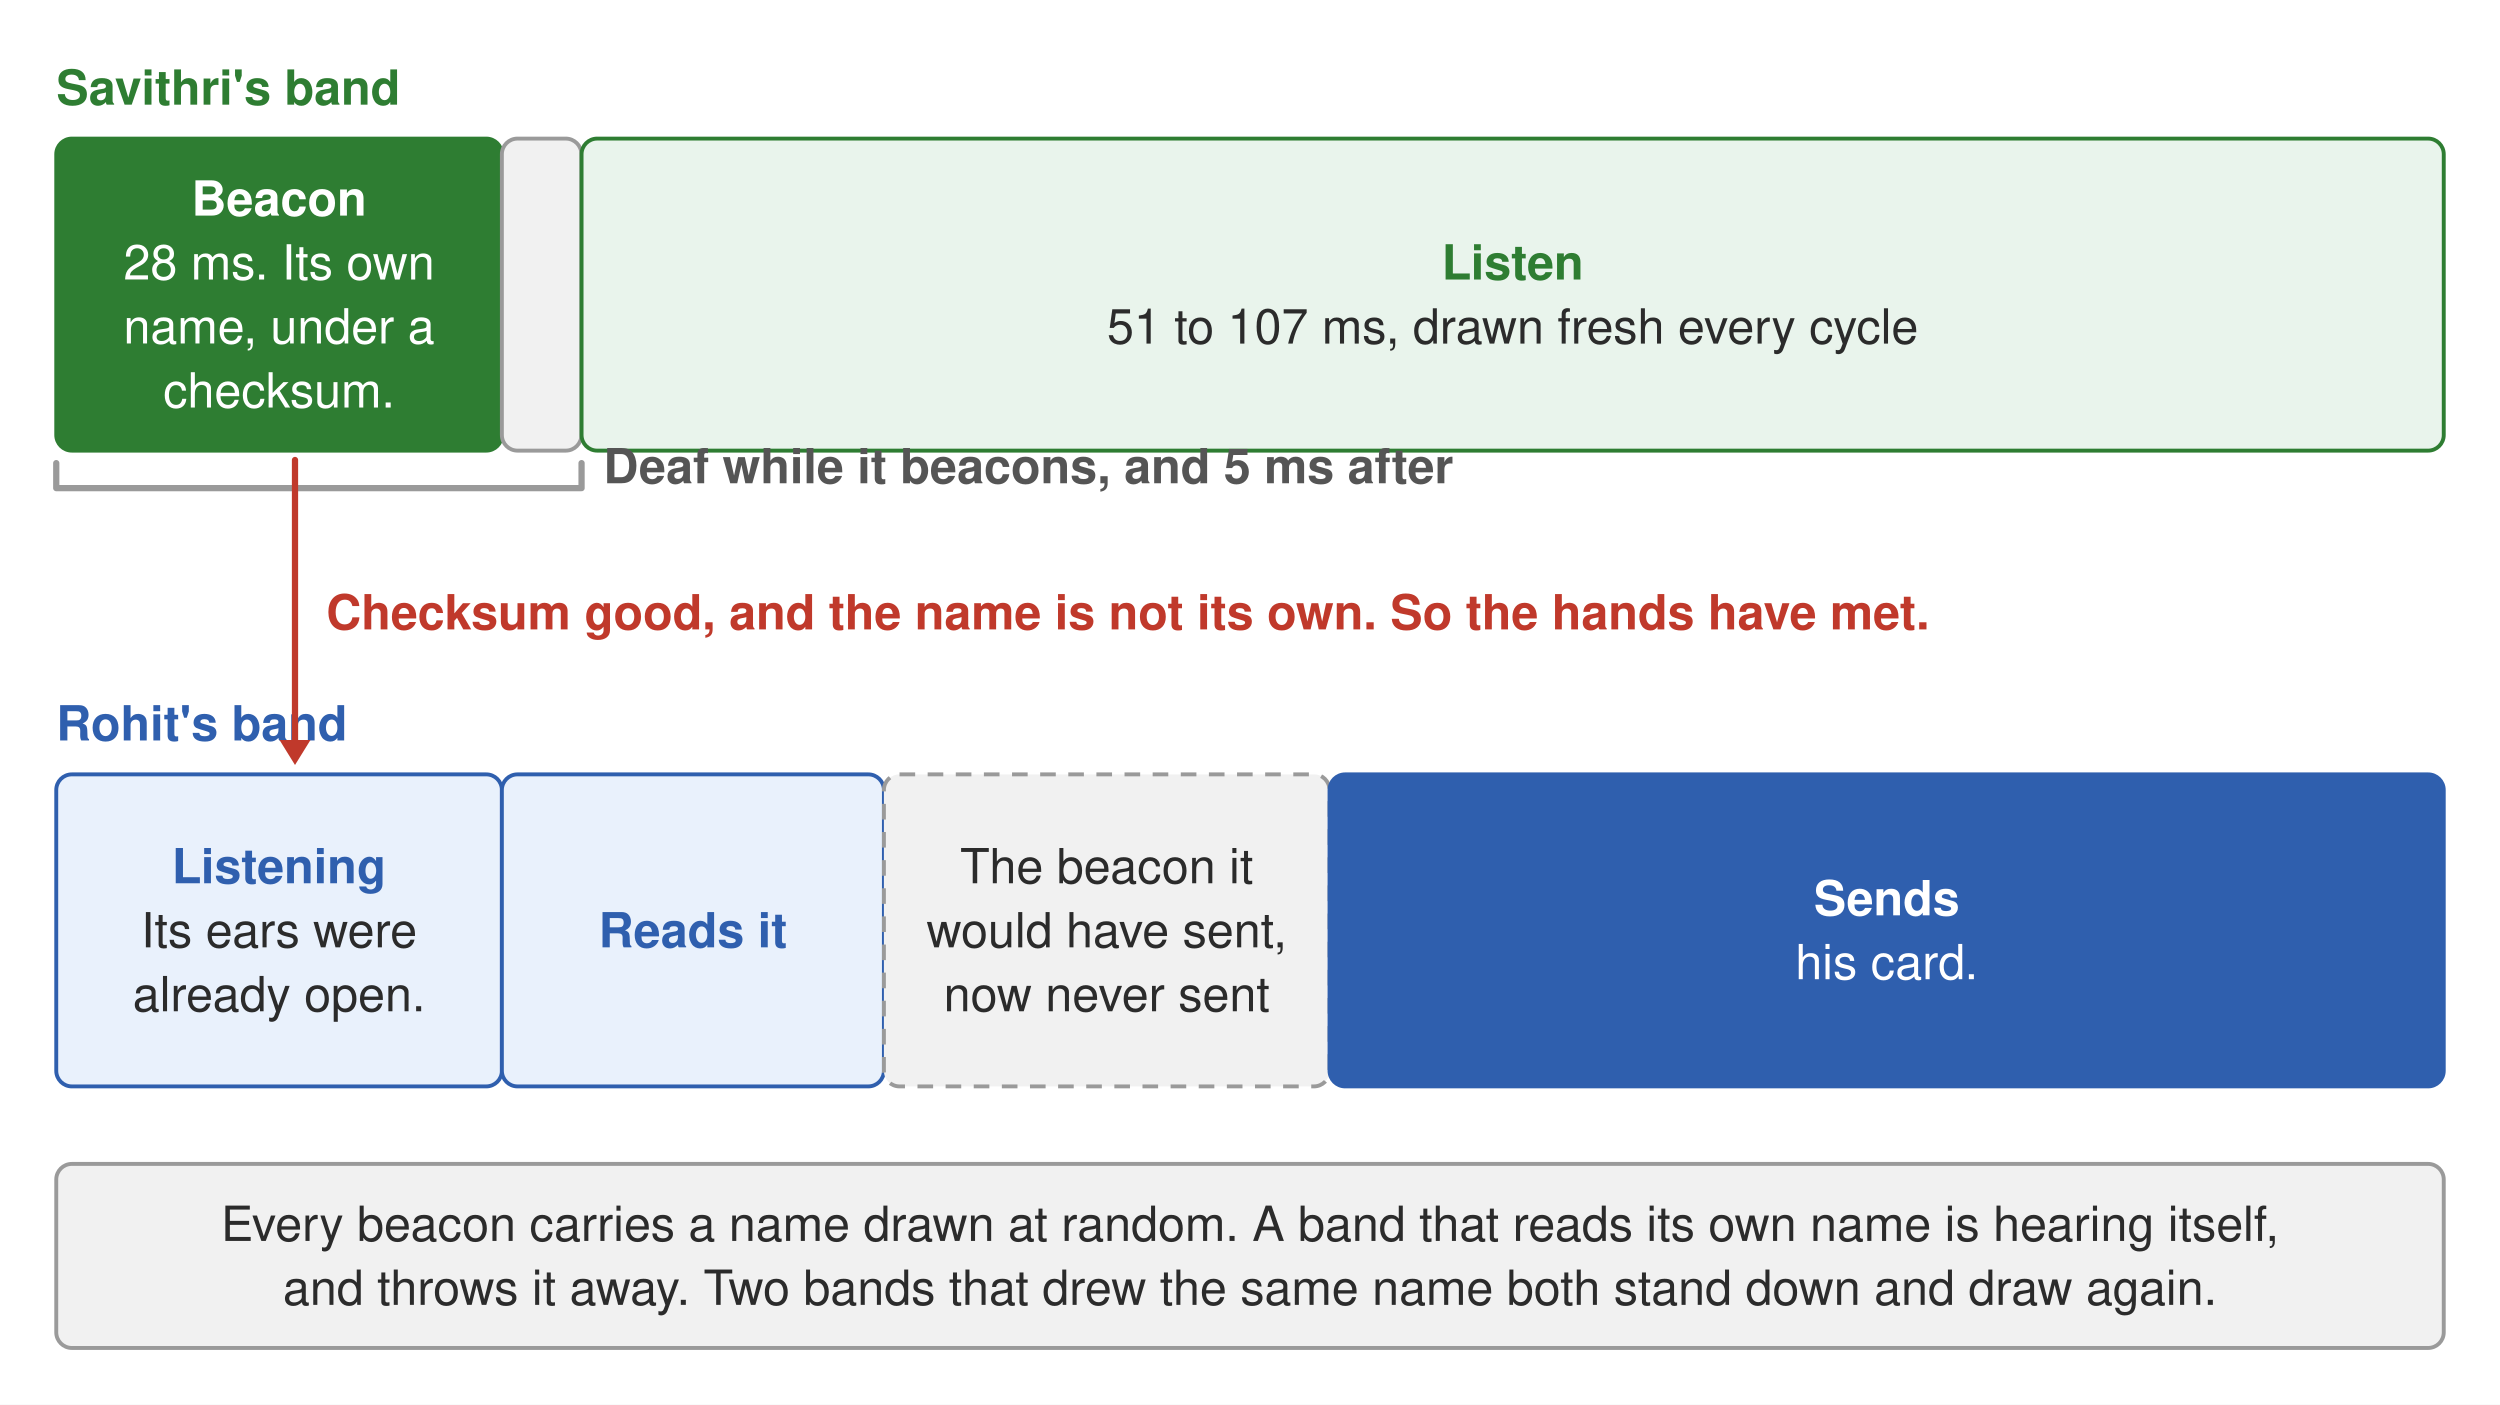
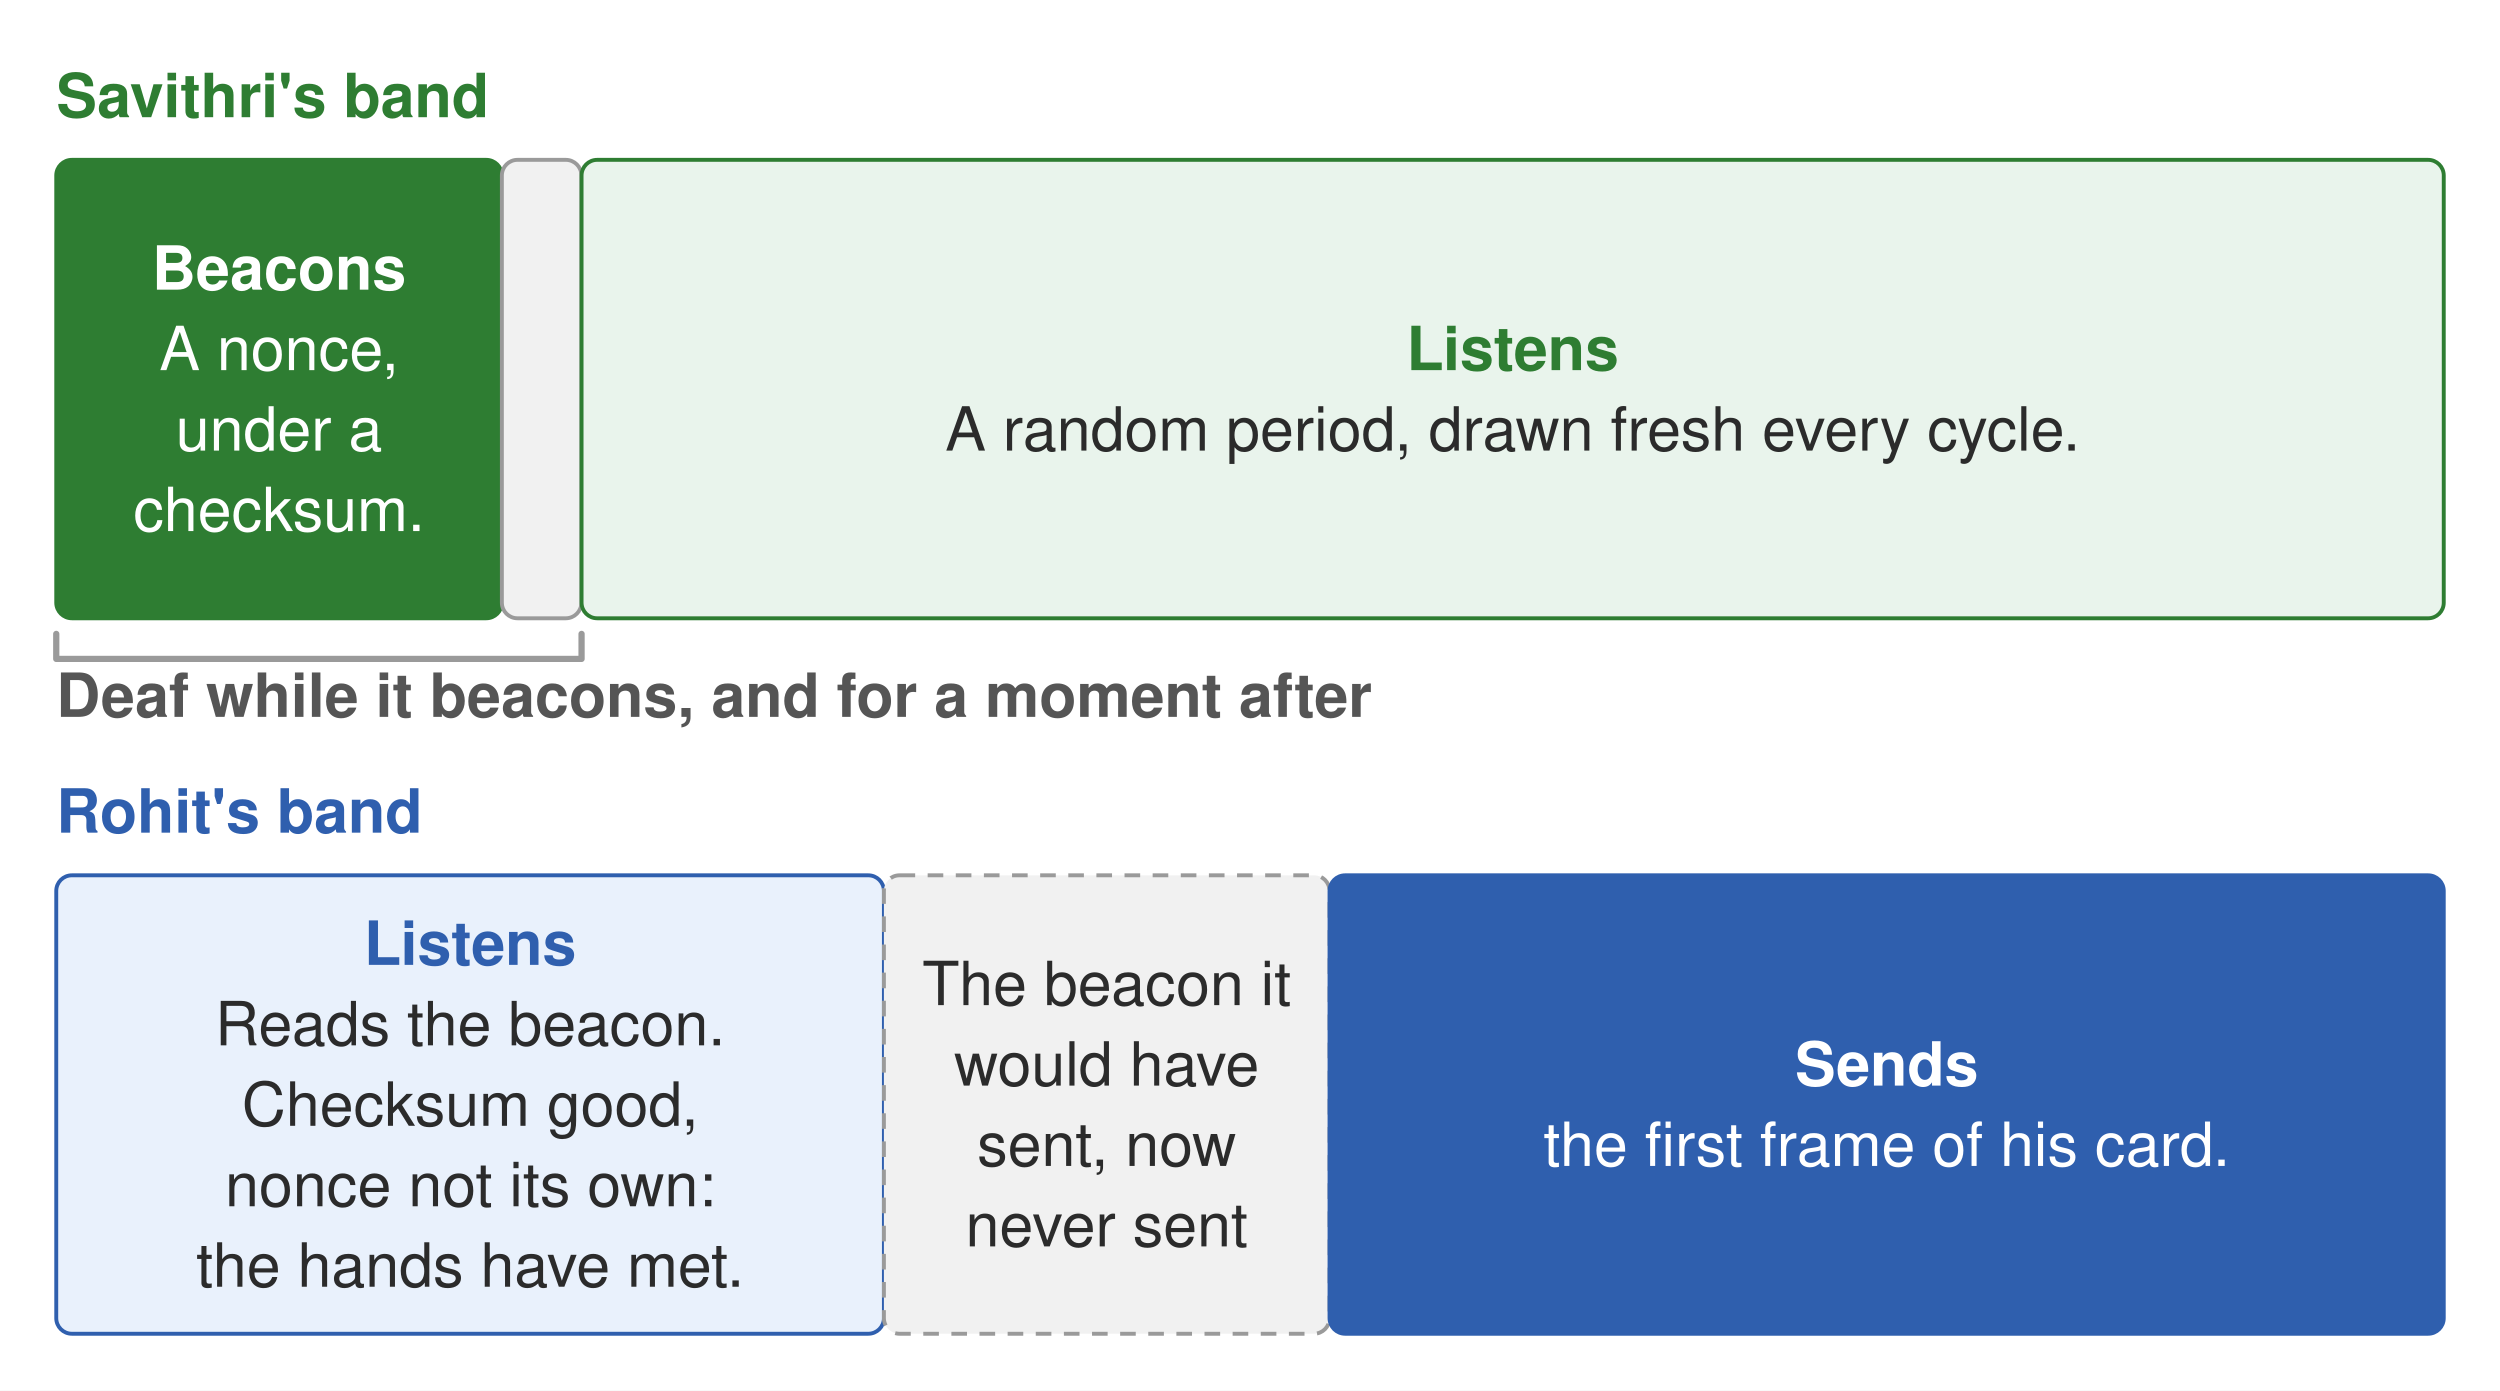
- <svg xmlns="http://www.w3.org/2000/svg" width="1600" height="899" viewBox="0 0 1600 899" font-family="Segoe UI, Helvetica, Arial, sans-serif">
-   <rect width="1600" height="899" fill="#ffffff" />
-   <text x="36.0" y="67.0" text-anchor="start" font-size="31" fill="#2e7d32" font-weight="700">Savithri's band</text>
-   <rect x="36.0" y="88.7" width="285.2" height="199.7" rx="10" fill="#2e7d32" stroke="#2e7d32" stroke-width="2.5" />
-   <text x="178.6" y="138.0" text-anchor="middle" font-size="31" fill="#ffffff" font-weight="700">Beacon</text>
-   <text x="178.6" y="178.9" text-anchor="middle" font-size="31" fill="#ffffff">28 ms. Its own</text>
-   <text x="178.6" y="219.8" text-anchor="middle" font-size="31" fill="#ffffff">name, under a</text>
-   <text x="178.6" y="260.8" text-anchor="middle" font-size="31" fill="#ffffff">checksum.</text>
-   <rect x="321.2" y="88.7" width="50.9" height="199.7" rx="10" fill="#f1f1f1" stroke="#9a9a9a" stroke-width="2.5" />
-   <rect x="372.2" y="88.7" width="1191.8" height="199.7" rx="10" fill="#e9f4ec" stroke="#2e7d32" stroke-width="2.5" />
-   <text x="968.1" y="178.9" text-anchor="middle" font-size="31" fill="#2e7d32" font-weight="700">Listen</text>
-   <text x="968.1" y="219.9" text-anchor="middle" font-size="31" fill="#2b2b2b">51 to 107 ms, drawn fresh every cycle</text>
-   <path d="M36.0 296.4 L36.0 312.4 L372.2 312.4 L372.2 296.4" stroke="#9a9a9a" stroke-width="4" fill="none" stroke-linecap="round" stroke-linejoin="round" />
-   <text x="386.2" y="309.3" text-anchor="start" font-size="31" fill="#555555" font-weight="700">Deaf while it beacons, and 5 ms after</text>
-   <text x="36.0" y="473.9" text-anchor="start" font-size="31" fill="#2f5fae" font-weight="700">Rohit's band</text>
-   <rect x="36.0" y="495.6" width="285.2" height="199.7" rx="10" fill="#e9f1fc" stroke="#2f5fae" stroke-width="2.5" />
-   <text x="178.6" y="565.3" text-anchor="middle" font-size="31" fill="#2f5fae" font-weight="700">Listening</text>
-   <text x="178.6" y="606.3" text-anchor="middle" font-size="31" fill="#2b2b2b">Its ears were</text>
-   <text x="178.6" y="647.2" text-anchor="middle" font-size="31" fill="#2b2b2b">already open.</text>
-   <rect x="321.2" y="495.6" width="244.5" height="199.7" rx="10" fill="#e9f1fc" stroke="#2f5fae" stroke-width="2.5" />
-   <text x="443.5" y="606.3" text-anchor="middle" font-size="31" fill="#2f5fae" font-weight="700">Reads it</text>
-   <rect x="565.7" y="495.6" width="285.2" height="199.7" rx="10" fill="#f1f1f1" stroke="#9a9a9a" stroke-width="2.5" stroke-dasharray="10 8" />
-   <text x="708.3" y="565.3" text-anchor="middle" font-size="31" fill="#2b2b2b">The beacon it</text>
-   <text x="708.3" y="606.3" text-anchor="middle" font-size="31" fill="#2b2b2b">would have sent,</text>
-   <text x="708.3" y="647.2" text-anchor="middle" font-size="31" fill="#2b2b2b">now never sent</text>
-   <rect x="850.9" y="495.6" width="713.1" height="199.7" rx="10" fill="#2f5fae" stroke="#2f5fae" stroke-width="2.5" />
-   <text x="1207.5" y="585.8" text-anchor="middle" font-size="31" fill="#ffffff" font-weight="700">Sends</text>
-   <text x="1207.5" y="626.7" text-anchor="middle" font-size="31" fill="#ffffff">his card.</text>
-   <path d="M188.8 294.4 L188.8 473.6" stroke="#c0392b" stroke-width="4" fill="none" stroke-linecap="round" stroke-linejoin="round" />
-   <path d="M178.9 473.6 L198.7 473.6 L188.8 489.6 Z" fill="#c0392b" />
-   <text x="208.8" y="402.8" text-anchor="start" font-size="31" fill="#c0392b" font-weight="700">Checksum good, and the name is not its own. So the hands have met.</text>
-   <rect x="36.0" y="744.9" width="1528.0" height="117.8" rx="10" fill="#f1f1f1" stroke="#9a9a9a" stroke-width="2.5" />
-   <text x="800.0" y="794.2" text-anchor="middle" font-size="31" fill="#2b2b2b">Every beacon carries a name drawn at random. A band that reads its own name is hearing itself,</text>
-   <text x="800.0" y="835.1" text-anchor="middle" font-size="31" fill="#2b2b2b">and throws it away. Two bands that drew the same name both stand down and draw again.</text>
+ <svg xmlns="http://www.w3.org/2000/svg" width="1600" height="890" viewBox="0 0 1600 890" font-family="Segoe UI, Helvetica, Arial, sans-serif">
+   <rect width="1600" height="890" fill="#ffffff" />
+   <text x="36.0" y="75.0" text-anchor="start" font-size="39" fill="#2e7d32" font-weight="700">Savithri's band</text>
+   <rect x="36.0" y="102.3" width="285.2" height="293.4" rx="10" fill="#2e7d32" stroke="#2e7d32" stroke-width="2.5" />
+   <text x="178.6" y="185.4" text-anchor="middle" font-size="39" fill="#ffffff" font-weight="700">Beacons</text>
+   <text x="178.6" y="236.9" text-anchor="middle" font-size="39" fill="#ffffff">A nonce,</text>
+   <text x="178.6" y="288.4" text-anchor="middle" font-size="39" fill="#ffffff">under a</text>
+   <text x="178.6" y="339.9" text-anchor="middle" font-size="39" fill="#ffffff">checksum.</text>
+   <rect x="321.2" y="102.3" width="50.9" height="293.4" rx="10" fill="#f1f1f1" stroke="#9a9a9a" stroke-width="2.5" />
+   <rect x="372.2" y="102.3" width="1191.8" height="293.4" rx="10" fill="#e9f4ec" stroke="#2e7d32" stroke-width="2.5" />
+   <text x="968.1" y="236.9" text-anchor="middle" font-size="39" fill="#2e7d32" font-weight="700">Listens</text>
+   <text x="968.1" y="288.4" text-anchor="middle" font-size="39" fill="#2b2b2b">A random period, drawn fresh every cycle.</text>
+   <path d="M36.0 405.7 L36.0 421.7 L372.2 421.7 L372.2 405.7" stroke="#9a9a9a" stroke-width="4" fill="none" stroke-linecap="round" stroke-linejoin="round" />
+   <text x="36.0" y="458.8" text-anchor="start" font-size="39" fill="#555555" font-weight="700">Deaf while it beacons, and for a moment after</text>
+   <text x="36.0" y="532.9" text-anchor="start" font-size="39" fill="#2f5fae" font-weight="700">Rohit's band</text>
+   <rect x="36.0" y="560.2" width="529.7" height="293.4" rx="10" fill="#e9f1fc" stroke="#2f5fae" stroke-width="2.5" />
+   <text x="300.9" y="617.5" text-anchor="middle" font-size="39" fill="#2f5fae" font-weight="700">Listens</text>
+   <text x="300.9" y="669.0" text-anchor="middle" font-size="39" fill="#2b2b2b">Reads the beacon.</text>
+   <text x="300.9" y="720.5" text-anchor="middle" font-size="39" fill="#2b2b2b">Checksum good,</text>
+   <text x="300.9" y="772.0" text-anchor="middle" font-size="39" fill="#2b2b2b">nonce not its own:</text>
+   <text x="300.9" y="823.5" text-anchor="middle" font-size="39" fill="#2b2b2b">the hands have met.</text>
+   <rect x="565.7" y="560.2" width="285.2" height="293.4" rx="10" fill="#f1f1f1" stroke="#9a9a9a" stroke-width="2.5" stroke-dasharray="10 8" />
+   <text x="708.3" y="643.3" text-anchor="middle" font-size="39" fill="#2b2b2b">The beacon it</text>
+   <text x="708.3" y="694.8" text-anchor="middle" font-size="39" fill="#2b2b2b">would have</text>
+   <text x="708.3" y="746.2" text-anchor="middle" font-size="39" fill="#2b2b2b">sent, now</text>
+   <text x="708.3" y="797.7" text-anchor="middle" font-size="39" fill="#2b2b2b">never sent</text>
+   <rect x="850.9" y="560.2" width="713.1" height="293.4" rx="10" fill="#2f5fae" stroke="#2f5fae" stroke-width="2.5" />
+   <text x="1207.5" y="694.8" text-anchor="middle" font-size="39" fill="#ffffff" font-weight="700">Sends</text>
+   <text x="1207.5" y="746.2" text-anchor="middle" font-size="39" fill="#ffffff">the first frame of his card.</text>
</svg>
